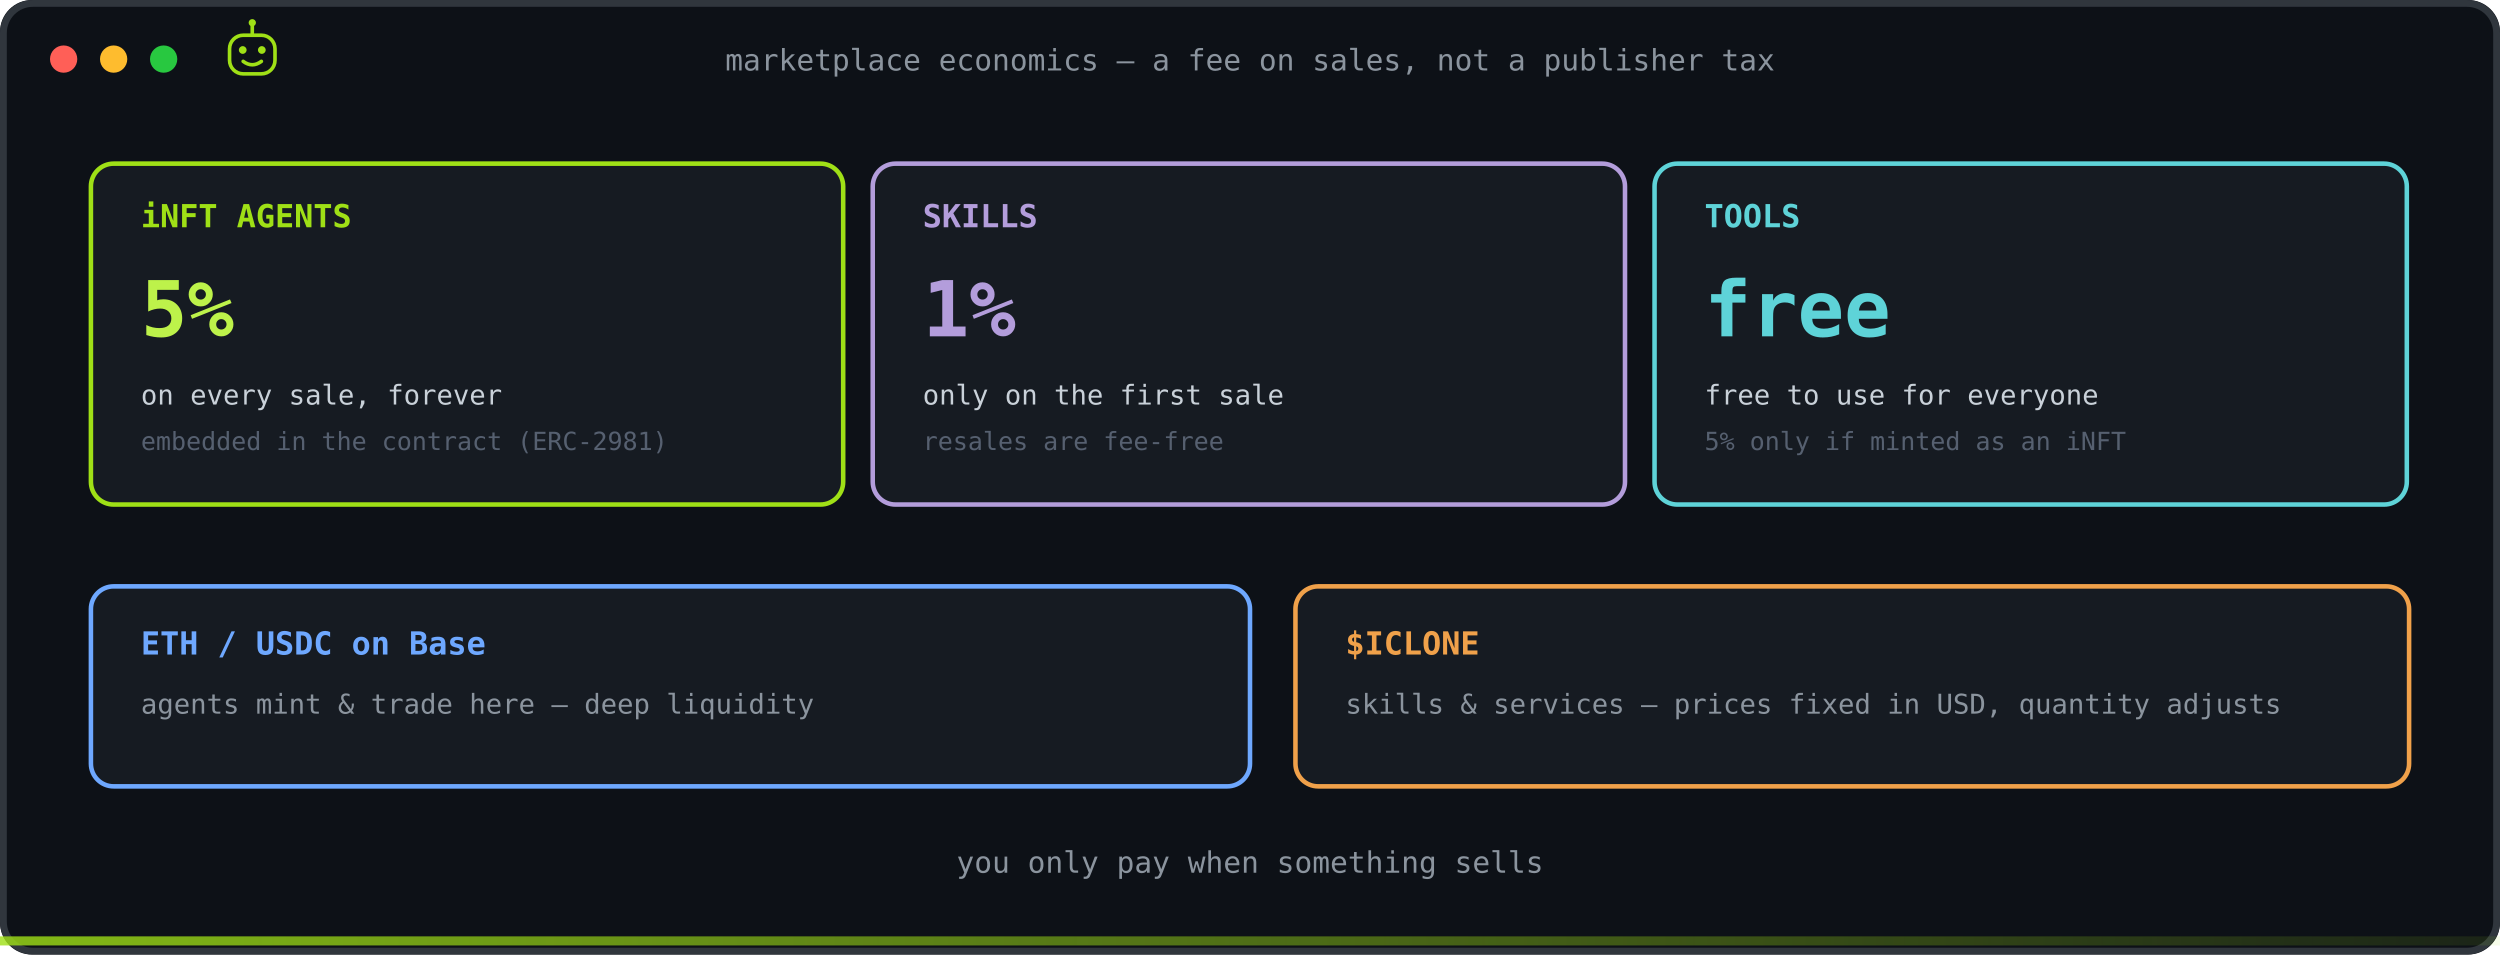
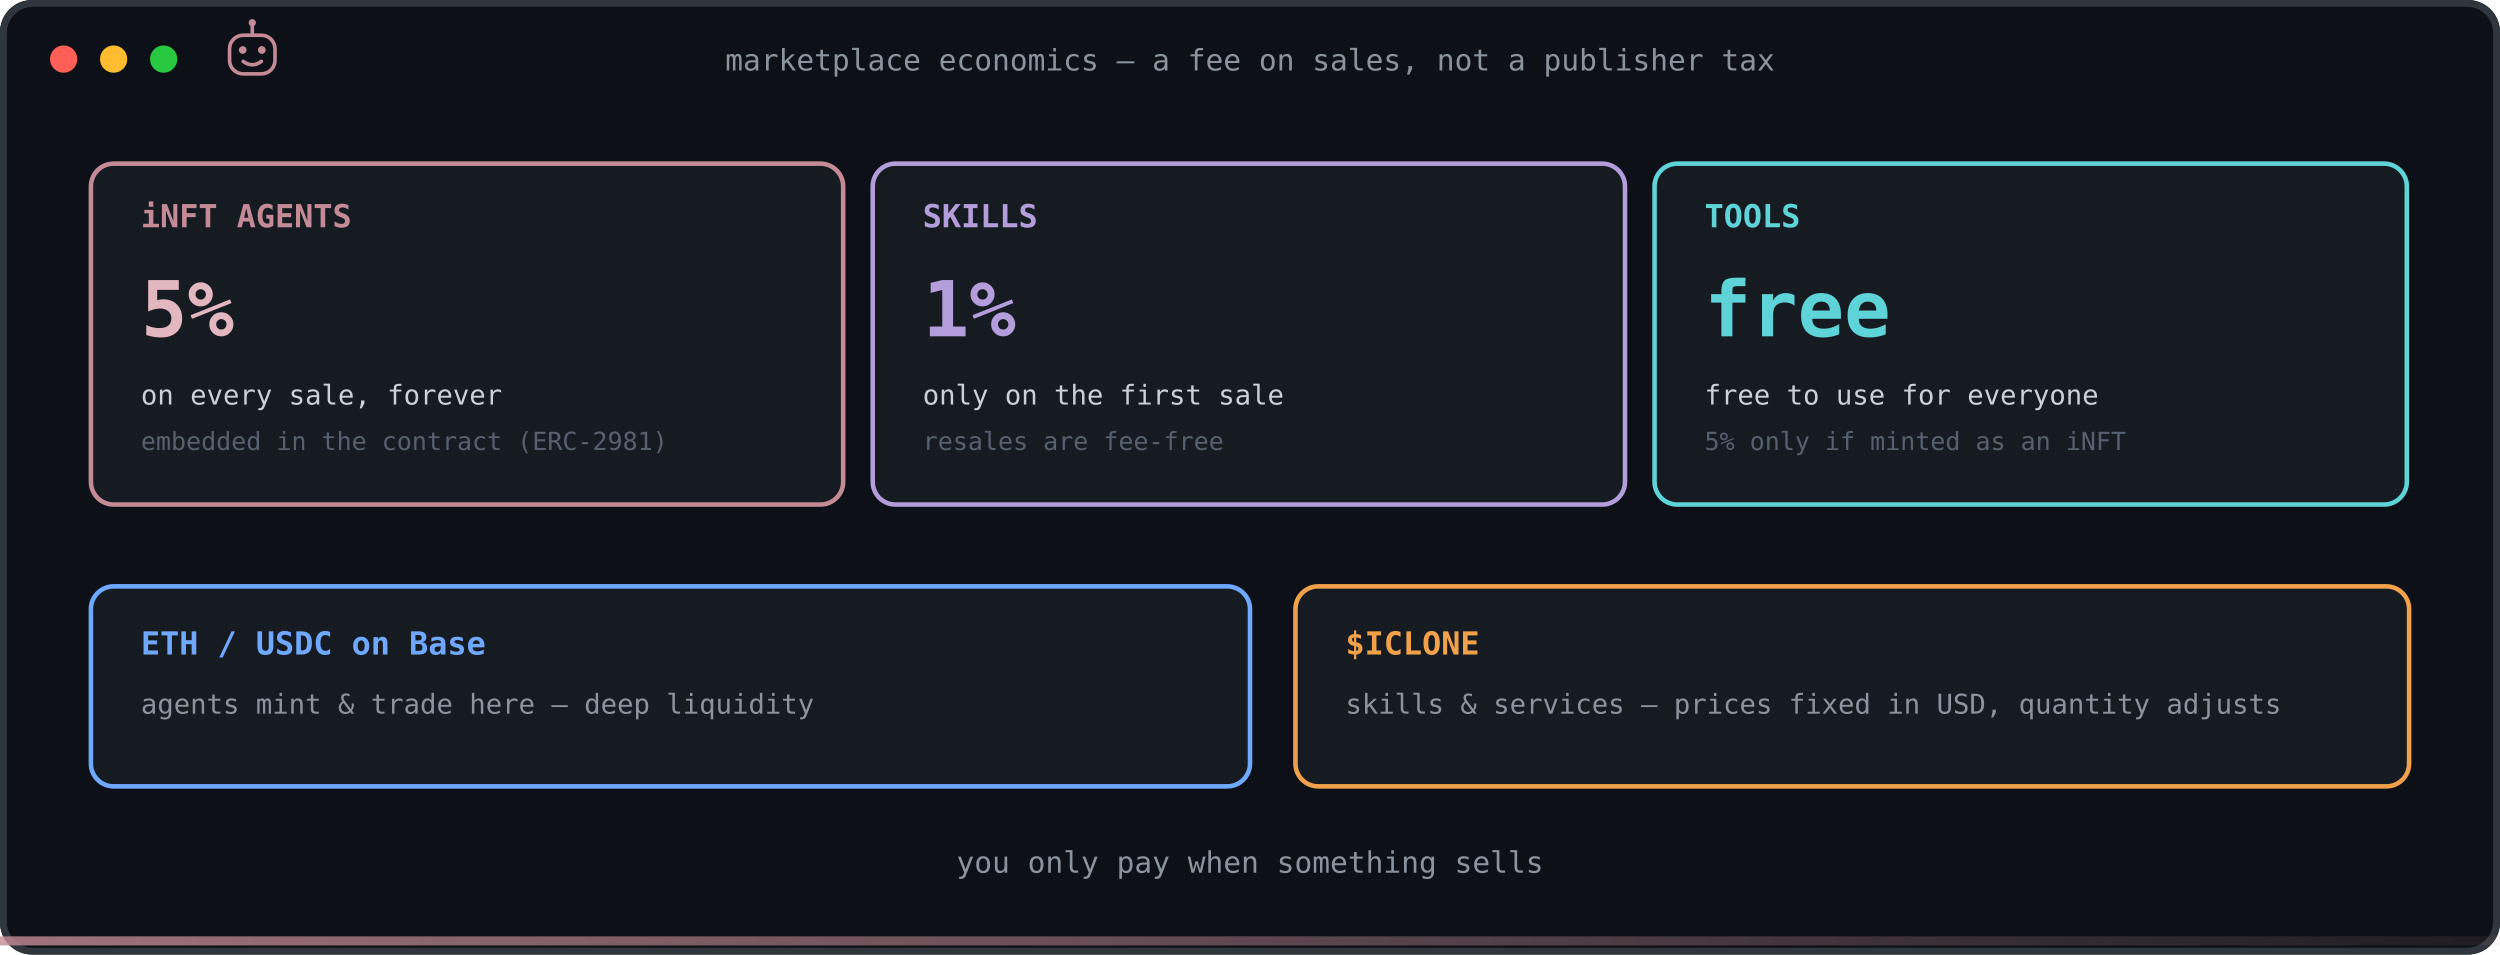
<svg xmlns="http://www.w3.org/2000/svg" viewBox="0 0 1100 420" font-family="ui-monospace, SFMono-Regular, Menlo, Consolas, monospace" font-size="14">
  <defs>
    <linearGradient id="limeline" x1="0" y1="0" x2="1" y2="0">
-       <stop offset="0" stop-color="#9fe016" stop-opacity="0.9" />
-       <stop offset="1" stop-color="#9fe016" stop-opacity="0.1" />
+       <stop offset="0" stop-color="#c48b96" stop-opacity="0.9" />
+       <stop offset="1" stop-color="#c48b96" stop-opacity="0.1" />
    </linearGradient>
  </defs>
  <rect width="1100" height="420" rx="14" fill="#0d1117" />
  <rect x="1.5" y="1.5" width="1097" height="417" rx="13" fill="none" stroke="#30363d" stroke-width="3" />
  <rect x="0" y="412" width="1100" height="4" fill="url(#limeline)" opacity="0.9" />
  <circle cx="28" cy="26" r="6" fill="#ff5f57" />
  <circle cx="50" cy="26" r="6" fill="#febc2e" />
  <circle cx="72" cy="26" r="6" fill="#28c840" />
-   <g stroke="#9fe016" fill="none" stroke-width="1.6" stroke-linecap="round">
+   <g stroke="#c48b96" fill="none" stroke-width="1.6" stroke-linecap="round">
    <rect x="101" y="15.5" width="20" height="17" rx="6" />
    <line x1="111" y1="15.5" x2="111" y2="11.5" />
  </g>
-   <circle cx="111" cy="10" r="1.6" fill="#9fe016" />
-   <circle cx="106.8" cy="22" r="1.7" fill="#9fe016" />
-   <circle cx="115.2" cy="22" r="1.7" fill="#9fe016" />
-   <path d="M107 27 Q111 30 115 27" stroke="#9fe016" stroke-width="1.6" fill="none" stroke-linecap="round" />
+   <circle cx="111" cy="10" r="1.6" fill="#c48b96" />
+   <circle cx="106.8" cy="22" r="1.7" fill="#c48b96" />
+   <circle cx="115.2" cy="22" r="1.7" fill="#c48b96" />
+   <path d="M107 27 Q111 30 115 27" stroke="#c48b96" stroke-width="1.6" fill="none" stroke-linecap="round" />
  <text x="550" y="31" text-anchor="middle" font-size="13" fill="#8b949e">marketplace economics — a fee on sales, not a publisher tax</text>
  <g font-size="12">
-     <rect x="40" y="72" width="331" height="150" rx="10" fill="#161b22" stroke="#9fe016" stroke-width="2" />
-     <text x="62" y="100" fill="#9fe016" font-weight="bold" font-size="14">iNFT AGENTS</text>
-     <text x="62" y="148" fill="#bdf24a" font-weight="bold" font-size="34">5%</text>
+     <rect x="40" y="72" width="331" height="150" rx="10" fill="#161b22" stroke="#c48b96" stroke-width="2" />
+     <text x="62" y="100" fill="#c48b96" font-weight="bold" font-size="14">iNFT AGENTS</text>
+     <text x="62" y="148" fill="#e3b7bf" font-weight="bold" font-size="34">5%</text>
    <text x="62" y="178" fill="#c9d1d9">on every sale, forever</text>
    <text x="62" y="198" fill="#566070" font-size="11">embedded in the contract (ERC-2981)</text>
    <rect x="384" y="72" width="331" height="150" rx="10" fill="#161b22" stroke="#b39ddb" stroke-width="2" />
    <text x="406" y="100" fill="#b39ddb" font-weight="bold" font-size="14">SKILLS</text>
    <text x="406" y="148" fill="#b39ddb" font-weight="bold" font-size="34">1%</text>
    <text x="406" y="178" fill="#c9d1d9">only on the first sale</text>
    <text x="406" y="198" fill="#566070" font-size="11">resales are fee-free</text>
    <rect x="728" y="72" width="331" height="150" rx="10" fill="#161b22" stroke="#5ed3d8" stroke-width="2" />
    <text x="750" y="100" fill="#5ed3d8" font-weight="bold" font-size="14">TOOLS</text>
    <text x="750" y="148" fill="#5ed3d8" font-weight="bold" font-size="34">free</text>
    <text x="750" y="178" fill="#c9d1d9">free to use for everyone</text>
    <text x="750" y="198" fill="#566070" font-size="11">5% only if minted as an iNFT</text>
  </g>
  <g font-size="12">
    <rect x="40" y="258" width="510" height="88" rx="10" fill="#161b22" stroke="#6ea8ff" stroke-width="2" />
    <text x="62" y="288" fill="#6ea8ff" font-weight="bold" font-size="14">ETH / USDC on Base</text>
    <text x="62" y="314" fill="#8b949e">agents mint &amp; trade here — deep liquidity</text>
    <rect x="570" y="258" width="490" height="88" rx="10" fill="#161b22" stroke="#f0a14a" stroke-width="2" />
    <text x="592" y="288" fill="#f0a14a" font-weight="bold" font-size="14">$ICLONE</text>
    <text x="592" y="314" fill="#8b949e">skills &amp; services — prices fixed in USD, quantity adjusts</text>
  </g>
  <text x="550" y="384" text-anchor="middle" fill="#8b949e" font-size="13">you only pay when something sells</text>
</svg>
